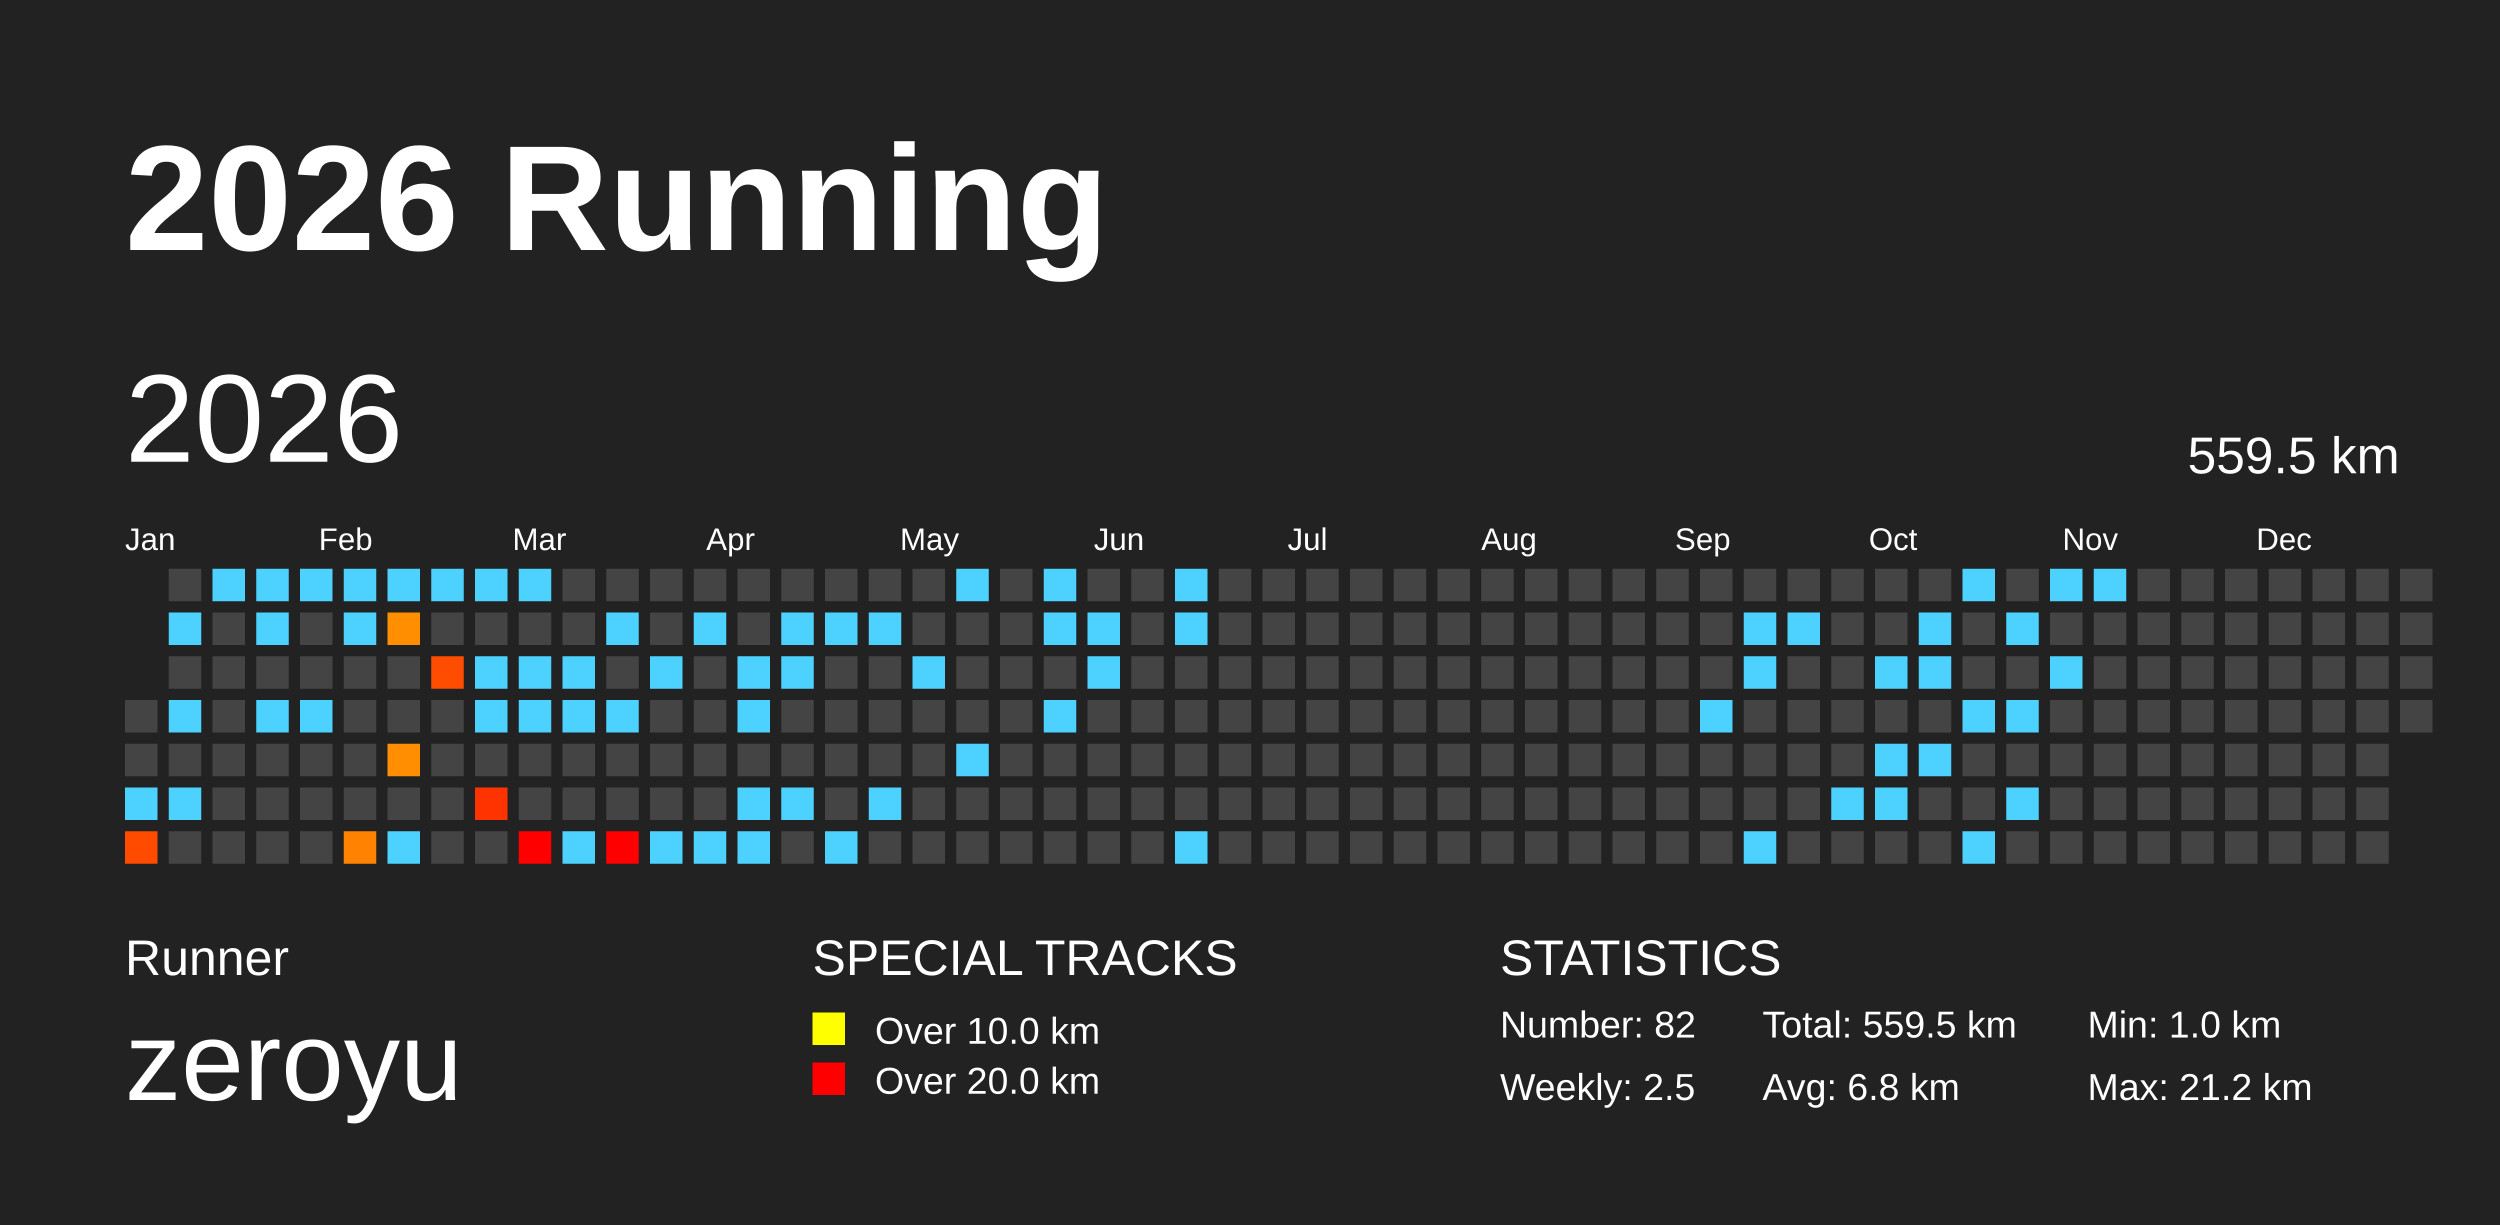
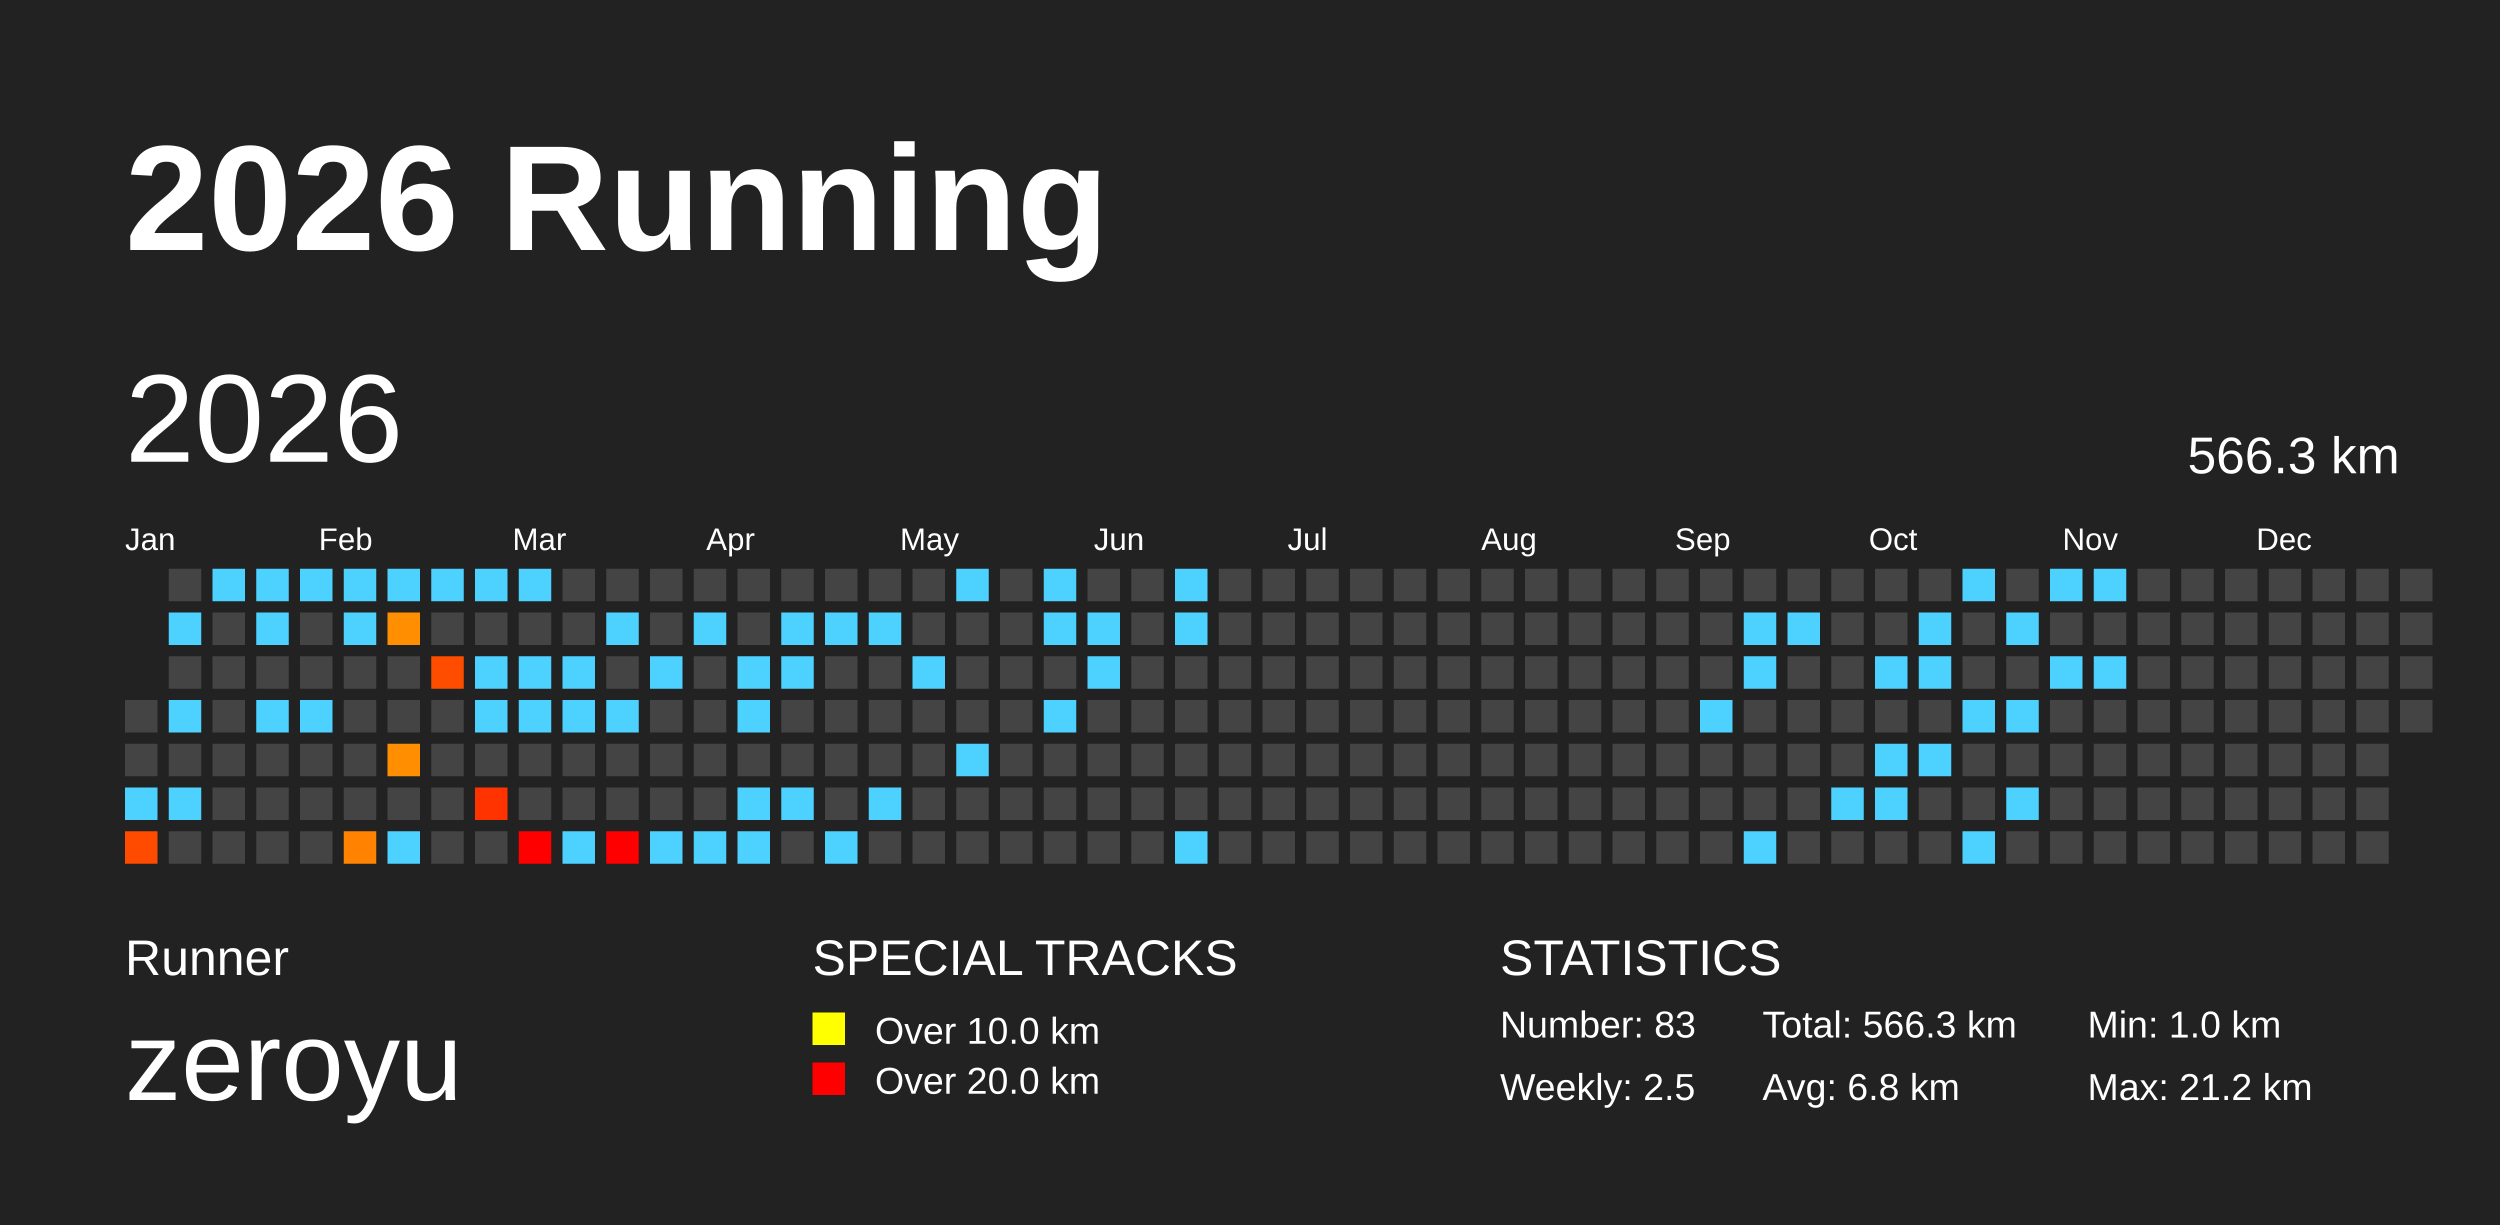
<svg xmlns="http://www.w3.org/2000/svg" baseProfile="full" height="98mm" version="1.1" viewBox="0,0,200,98" width="200mm">
  <defs>
    <pattern height="2" id="indoor-stripe" patternUnits="userSpaceOnUse" width="2">
      <line stroke="white" stroke-opacity="0.45" stroke-width="0.5" x1="0" x2="2" y1="2" y2="0" />
    </pattern>
  </defs>
  <rect fill="#222222" height="98" width="200" x="0" y="0" />
  <text fill="#FFFFFF" style="font-size:12px; font-family:Arial; font-weight:bold;" x="10" y="20">2026 Running</text>
  <text fill="#FFFFFF" style="font-size:4px; font-family:Arial" x="10" y="78">Runner</text>
  <text fill="#FFFFFF" style="font-size:9px; font-family:Arial" x="10" y="88">zeroyu</text>
  <text fill="#FFFFFF" style="font-size:4px; font-family:Arial" x="65" y="78">SPECIAL TRACKS</text>
  <rect fill="yellow" height="2.6" width="2.6" x="65" y="81" />
  <text fill="#FFFFFF" style="font-size:3px; font-family:Arial" x="70" y="83.5">Over 10.0 km</text>
  <rect fill="red" height="2.6" width="2.6" x="65" y="85" />
  <text fill="#FFFFFF" style="font-size:3px; font-family:Arial" x="70" y="87.5">Over 20.0 km</text>
  <text fill="#FFFFFF" style="font-size:4px; font-family:Arial" x="120" y="78">STATISTICS</text>
-   <text fill="#FFFFFF" style="font-size:3px; font-family:Arial" x="120" y="83">Number: 82</text>
+   <text fill="#FFFFFF" style="font-size:3px; font-family:Arial" x="120" y="83">Number: 83</text>
  <text fill="#FFFFFF" style="font-size:3px; font-family:Arial" x="120" y="88">Weekly: 2.5</text>
-   <text fill="#FFFFFF" style="font-size:3px; font-family:Arial" x="141" y="83">Total: 559.5 km</text>
+   <text fill="#FFFFFF" style="font-size:3px; font-family:Arial" x="141" y="83">Total: 566.3 km</text>
  <text fill="#FFFFFF" style="font-size:3px; font-family:Arial" x="141" y="88">Avg: 6.8 km</text>
  <text fill="#FFFFFF" style="font-size:3px; font-family:Arial" x="167" y="83">Min: 1.0 km</text>
  <text fill="#FFFFFF" style="font-size:3px; font-family:Arial" x="167" y="88">Max: 21.2 km</text>
  <text dominant-baseline="hanging" fill="#FFFFFF" style="font-size:10.0px; font-family:Arial;" x="10" y="30">2026</text>
-   <text dominant-baseline="hanging" fill="#FFFFFF" style="font-size:4.125px; font-family:Arial;" x="175" y="35">559.5 km</text>
+   <text dominant-baseline="hanging" fill="#FFFFFF" style="font-size:4.125px; font-family:Arial;" x="175" y="35">566.3 km</text>
  <text fill="#FFFFFF" style="font-size:2.5px; font-family:Arial" x="10.0" y="44">Jan</text>
  <text fill="#FFFFFF" style="font-size:2.5px; font-family:Arial" x="25.5" y="44">Feb</text>
  <text fill="#FFFFFF" style="font-size:2.5px; font-family:Arial" x="41.0" y="44">Mar</text>
  <text fill="#FFFFFF" style="font-size:2.5px; font-family:Arial" x="56.5" y="44">Apr</text>
  <text fill="#FFFFFF" style="font-size:2.5px; font-family:Arial" x="72.0" y="44">May</text>
  <text fill="#FFFFFF" style="font-size:2.5px; font-family:Arial" x="87.5" y="44">Jun</text>
  <text fill="#FFFFFF" style="font-size:2.5px; font-family:Arial" x="103.0" y="44">Jul</text>
  <text fill="#FFFFFF" style="font-size:2.5px; font-family:Arial" x="118.5" y="44">Aug</text>
  <text fill="#FFFFFF" style="font-size:2.5px; font-family:Arial" x="134.0" y="44">Sep</text>
  <text fill="#FFFFFF" style="font-size:2.5px; font-family:Arial" x="149.5" y="44">Oct</text>
  <text fill="#FFFFFF" style="font-size:2.5px; font-family:Arial" x="165.0" y="44">Nov</text>
  <text fill="#FFFFFF" style="font-size:2.5px; font-family:Arial" x="180.5" y="44">Dec</text>
  <rect fill="#444444" height="2.6" width="2.6" x="10.0" y="56.0" />
  <rect fill="#444444" height="2.6" width="2.6" x="10.0" y="59.5" />
  <rect fill="#4dd2ff" height="2.6" width="2.6" x="10.0" y="63.0" />
  <rect fill="#ff4b00" height="2.6" width="2.6" x="10.0" y="66.5" />
  <rect fill="#444444" height="2.6" width="2.6" x="13.5" y="45.5" />
  <rect fill="#4dd2ff" height="2.6" width="2.6" x="13.5" y="49.0" />
  <rect fill="#444444" height="2.6" width="2.6" x="13.5" y="52.5" />
  <rect fill="#4dd2ff" height="2.6" width="2.6" x="13.5" y="56.0" />
  <rect fill="#444444" height="2.6" width="2.6" x="13.5" y="59.5" />
  <rect fill="#4dd2ff" height="2.6" width="2.6" x="13.5" y="63.0" />
  <rect fill="#444444" height="2.6" width="2.6" x="13.5" y="66.5" />
  <rect fill="#4dd2ff" height="2.6" width="2.6" x="17.0" y="45.5" />
  <rect fill="#444444" height="2.6" width="2.6" x="17.0" y="49.0" />
  <rect fill="#444444" height="2.6" width="2.6" x="17.0" y="52.5" />
  <rect fill="#444444" height="2.6" width="2.6" x="17.0" y="56.0" />
  <rect fill="#444444" height="2.6" width="2.6" x="17.0" y="59.5" />
  <rect fill="#444444" height="2.6" width="2.6" x="17.0" y="63.0" />
  <rect fill="#444444" height="2.6" width="2.6" x="17.0" y="66.5" />
  <rect fill="#4dd2ff" height="2.6" width="2.6" x="20.5" y="45.5" />
  <rect fill="#4dd2ff" height="2.6" width="2.6" x="20.5" y="49.0" />
  <rect fill="#444444" height="2.6" width="2.6" x="20.5" y="52.5" />
  <rect fill="#4dd2ff" height="2.6" width="2.6" x="20.5" y="56.0" />
  <rect fill="#444444" height="2.6" width="2.6" x="20.5" y="59.5" />
  <rect fill="#444444" height="2.6" width="2.6" x="20.5" y="63.0" />
  <rect fill="#444444" height="2.6" width="2.6" x="20.5" y="66.5" />
  <rect fill="#4dd2ff" height="2.6" width="2.6" x="24.0" y="45.5" />
  <rect fill="#444444" height="2.6" width="2.6" x="24.0" y="49.0" />
  <rect fill="#444444" height="2.6" width="2.6" x="24.0" y="52.5" />
  <rect fill="#4dd2ff" height="2.6" width="2.6" x="24.0" y="56.0" />
  <rect fill="#444444" height="2.6" width="2.6" x="24.0" y="59.5" />
  <rect fill="#444444" height="2.6" width="2.6" x="24.0" y="63.0" />
  <rect fill="#444444" height="2.6" width="2.6" x="24.0" y="66.5" />
  <rect fill="#4dd2ff" height="2.6" width="2.6" x="27.5" y="45.5" />
  <rect fill="#4dd2ff" height="2.6" width="2.6" x="27.5" y="49.0" />
  <rect fill="#444444" height="2.6" width="2.6" x="27.5" y="52.5" />
  <rect fill="#444444" height="2.6" width="2.6" x="27.5" y="56.0" />
  <rect fill="#444444" height="2.6" width="2.6" x="27.5" y="59.5" />
  <rect fill="#444444" height="2.6" width="2.6" x="27.5" y="63.0" />
  <rect fill="#ff8300" height="2.6" width="2.6" x="27.5" y="66.5" />
  <rect fill="#4dd2ff" height="2.6" width="2.6" x="31.0" y="45.5" />
  <rect fill="#ff8e00" height="2.6" width="2.6" x="31.0" y="49.0" />
  <rect fill="#444444" height="2.6" width="2.6" x="31.0" y="52.5" />
  <rect fill="#444444" height="2.6" width="2.6" x="31.0" y="56.0" />
  <rect fill="#ff8e00" height="2.6" width="2.6" x="31.0" y="59.5" />
  <rect fill="#444444" height="2.6" width="2.6" x="31.0" y="63.0" />
  <rect fill="#4dd2ff" height="2.6" width="2.6" x="31.0" y="66.5" />
  <rect fill="#4dd2ff" height="2.6" width="2.6" x="34.5" y="45.5" />
  <rect fill="#444444" height="2.6" width="2.6" x="34.5" y="49.0" />
  <rect fill="#ff4d00" height="2.6" width="2.6" x="34.5" y="52.5" />
  <rect fill="#444444" height="2.6" width="2.6" x="34.5" y="56.0" />
  <rect fill="#444444" height="2.6" width="2.6" x="34.5" y="59.5" />
  <rect fill="#444444" height="2.6" width="2.6" x="34.5" y="63.0" />
  <rect fill="#444444" height="2.6" width="2.6" x="34.5" y="66.5" />
  <rect fill="#4dd2ff" height="2.6" width="2.6" x="38.0" y="45.5" />
  <rect fill="#444444" height="2.6" width="2.6" x="38.0" y="49.0" />
  <rect fill="#4dd2ff" height="2.6" width="2.6" x="38.0" y="52.5" />
  <rect fill="#4dd2ff" height="2.6" width="2.6" x="38.0" y="56.0" />
  <rect fill="#444444" height="2.6" width="2.6" x="38.0" y="59.5" />
  <rect fill="#ff3300" height="2.6" width="2.6" x="38.0" y="63.0" />
  <rect fill="#444444" height="2.6" width="2.6" x="38.0" y="66.5" />
  <rect fill="#4dd2ff" height="2.6" width="2.6" x="41.5" y="45.5" />
  <rect fill="#444444" height="2.6" width="2.6" x="41.5" y="49.0" />
  <rect fill="#4dd2ff" height="2.6" width="2.6" x="41.5" y="52.5" />
  <rect fill="#4dd2ff" height="2.6" width="2.6" x="41.5" y="56.0" />
  <rect fill="#444444" height="2.6" width="2.6" x="41.5" y="59.5" />
  <rect fill="#444444" height="2.6" width="2.6" x="41.5" y="63.0" />
  <rect fill="red" height="2.6" width="2.6" x="41.5" y="66.5" />
  <rect fill="#444444" height="2.6" width="2.6" x="45.0" y="45.5" />
  <rect fill="#444444" height="2.6" width="2.6" x="45.0" y="49.0" />
  <rect fill="#4dd2ff" height="2.6" width="2.6" x="45.0" y="52.5" />
  <rect fill="#4dd2ff" height="2.6" width="2.6" x="45.0" y="56.0" />
  <rect fill="#444444" height="2.6" width="2.6" x="45.0" y="59.5" />
  <rect fill="#444444" height="2.6" width="2.6" x="45.0" y="63.0" />
  <rect fill="#4dd2ff" height="2.6" width="2.6" x="45.0" y="66.5" />
  <rect fill="#444444" height="2.6" width="2.6" x="48.5" y="45.5" />
  <rect fill="#4dd2ff" height="2.6" width="2.6" x="48.5" y="49.0" />
  <rect fill="#444444" height="2.6" width="2.6" x="48.5" y="52.5" />
  <rect fill="#4dd2ff" height="2.6" width="2.6" x="48.5" y="56.0" />
  <rect fill="#444444" height="2.6" width="2.6" x="48.5" y="59.5" />
  <rect fill="#444444" height="2.6" width="2.6" x="48.5" y="63.0" />
  <rect fill="red" height="2.6" width="2.6" x="48.5" y="66.5" />
  <rect fill="#444444" height="2.6" width="2.6" x="52.0" y="45.5" />
  <rect fill="#444444" height="2.6" width="2.6" x="52.0" y="49.0" />
  <rect fill="#4dd2ff" height="2.6" width="2.6" x="52.0" y="52.5" />
  <rect fill="#444444" height="2.6" width="2.6" x="52.0" y="56.0" />
  <rect fill="#444444" height="2.6" width="2.6" x="52.0" y="59.5" />
  <rect fill="#444444" height="2.6" width="2.6" x="52.0" y="63.0" />
  <rect fill="#4dd2ff" height="2.6" width="2.6" x="52.0" y="66.5" />
  <rect fill="#444444" height="2.6" width="2.6" x="55.5" y="45.5" />
  <rect fill="#4dd2ff" height="2.6" width="2.6" x="55.5" y="49.0" />
  <rect fill="#444444" height="2.6" width="2.6" x="55.5" y="52.5" />
  <rect fill="#444444" height="2.6" width="2.6" x="55.5" y="56.0" />
  <rect fill="#444444" height="2.6" width="2.6" x="55.5" y="59.5" />
  <rect fill="#444444" height="2.6" width="2.6" x="55.5" y="63.0" />
  <rect fill="#4dd2ff" height="2.6" width="2.6" x="55.5" y="66.5" />
  <rect fill="#444444" height="2.6" width="2.6" x="59.0" y="45.5" />
  <rect fill="#444444" height="2.6" width="2.6" x="59.0" y="49.0" />
  <rect fill="#4dd2ff" height="2.6" width="2.6" x="59.0" y="52.5" />
  <rect fill="#4dd2ff" height="2.6" width="2.6" x="59.0" y="56.0" />
  <rect fill="#444444" height="2.6" width="2.6" x="59.0" y="59.5" />
  <rect fill="#4dd2ff" height="2.6" width="2.6" x="59.0" y="63.0" />
  <rect fill="#4dd2ff" height="2.6" width="2.6" x="59.0" y="66.5" />
  <rect fill="#444444" height="2.6" width="2.6" x="62.5" y="45.5" />
  <rect fill="#4dd2ff" height="2.6" width="2.6" x="62.5" y="49.0" />
  <rect fill="#4dd2ff" height="2.6" width="2.6" x="62.5" y="52.5" />
  <rect fill="#444444" height="2.6" width="2.6" x="62.5" y="56.0" />
  <rect fill="#444444" height="2.6" width="2.6" x="62.5" y="59.5" />
  <rect fill="#4dd2ff" height="2.6" width="2.6" x="62.5" y="63.0" />
  <rect fill="#444444" height="2.6" width="2.6" x="62.5" y="66.5" />
  <rect fill="#444444" height="2.6" width="2.6" x="66.0" y="45.5" />
  <rect fill="#4dd2ff" height="2.6" width="2.6" x="66.0" y="49.0" />
  <rect fill="#444444" height="2.6" width="2.6" x="66.0" y="52.5" />
  <rect fill="#444444" height="2.6" width="2.6" x="66.0" y="56.0" />
  <rect fill="#444444" height="2.6" width="2.6" x="66.0" y="59.5" />
  <rect fill="#444444" height="2.6" width="2.6" x="66.0" y="63.0" />
  <rect fill="#4dd2ff" height="2.6" width="2.6" x="66.0" y="66.5" />
  <rect fill="#444444" height="2.6" width="2.6" x="69.5" y="45.5" />
  <rect fill="#4dd2ff" height="2.6" width="2.6" x="69.5" y="49.0" />
  <rect fill="#444444" height="2.6" width="2.6" x="69.5" y="52.5" />
  <rect fill="#444444" height="2.6" width="2.6" x="69.5" y="56.0" />
  <rect fill="#444444" height="2.6" width="2.6" x="69.5" y="59.5" />
  <rect fill="#4dd2ff" height="2.6" width="2.6" x="69.5" y="63.0" />
  <rect fill="#444444" height="2.6" width="2.6" x="69.5" y="66.5" />
  <rect fill="#444444" height="2.6" width="2.6" x="73.0" y="45.5" />
  <rect fill="#444444" height="2.6" width="2.6" x="73.0" y="49.0" />
  <rect fill="#4dd2ff" height="2.6" width="2.6" x="73.0" y="52.5" />
  <rect fill="#444444" height="2.6" width="2.6" x="73.0" y="56.0" />
  <rect fill="#444444" height="2.6" width="2.6" x="73.0" y="59.5" />
  <rect fill="#444444" height="2.6" width="2.6" x="73.0" y="63.0" />
  <rect fill="#444444" height="2.6" width="2.6" x="73.0" y="66.5" />
  <rect fill="#4dd2ff" height="2.6" width="2.6" x="76.5" y="45.5" />
  <rect fill="#444444" height="2.6" width="2.6" x="76.5" y="49.0" />
  <rect fill="#444444" height="2.6" width="2.6" x="76.5" y="52.5" />
  <rect fill="#444444" height="2.6" width="2.6" x="76.5" y="56.0" />
  <rect fill="#4dd2ff" height="2.6" width="2.6" x="76.5" y="59.5" />
  <rect fill="#444444" height="2.6" width="2.6" x="76.5" y="63.0" />
  <rect fill="#444444" height="2.6" width="2.6" x="76.5" y="66.5" />
  <rect fill="#444444" height="2.6" width="2.6" x="80.0" y="45.5" />
  <rect fill="#444444" height="2.6" width="2.6" x="80.0" y="49.0" />
  <rect fill="#444444" height="2.6" width="2.6" x="80.0" y="52.5" />
  <rect fill="#444444" height="2.6" width="2.6" x="80.0" y="56.0" />
  <rect fill="#444444" height="2.6" width="2.6" x="80.0" y="59.5" />
  <rect fill="#444444" height="2.6" width="2.6" x="80.0" y="63.0" />
  <rect fill="#444444" height="2.6" width="2.6" x="80.0" y="66.5" />
  <rect fill="#4dd2ff" height="2.6" width="2.6" x="83.5" y="45.5" />
  <rect fill="#4dd2ff" height="2.6" width="2.6" x="83.5" y="49.0" />
  <rect fill="#444444" height="2.6" width="2.6" x="83.5" y="52.5" />
  <rect fill="#4dd2ff" height="2.6" width="2.6" x="83.5" y="56.0" />
  <rect fill="#444444" height="2.6" width="2.6" x="83.5" y="59.5" />
  <rect fill="#444444" height="2.6" width="2.6" x="83.5" y="63.0" />
  <rect fill="#444444" height="2.6" width="2.6" x="83.5" y="66.5" />
  <rect fill="#444444" height="2.6" width="2.6" x="87.0" y="45.5" />
  <rect fill="#4dd2ff" height="2.6" width="2.6" x="87.0" y="49.0" />
  <rect fill="#4dd2ff" height="2.6" width="2.6" x="87.0" y="52.5" />
  <rect fill="#444444" height="2.6" width="2.6" x="87.0" y="56.0" />
  <rect fill="#444444" height="2.6" width="2.6" x="87.0" y="59.5" />
  <rect fill="#444444" height="2.6" width="2.6" x="87.0" y="63.0" />
  <rect fill="#444444" height="2.6" width="2.6" x="87.0" y="66.5" />
  <rect fill="#444444" height="2.6" width="2.6" x="90.5" y="45.5" />
  <rect fill="#444444" height="2.6" width="2.6" x="90.5" y="49.0" />
  <rect fill="#444444" height="2.6" width="2.6" x="90.5" y="52.5" />
  <rect fill="#444444" height="2.6" width="2.6" x="90.5" y="56.0" />
  <rect fill="#444444" height="2.6" width="2.6" x="90.5" y="59.5" />
  <rect fill="#444444" height="2.6" width="2.6" x="90.5" y="63.0" />
  <rect fill="#444444" height="2.6" width="2.6" x="90.5" y="66.5" />
  <rect fill="#4dd2ff" height="2.6" width="2.6" x="94.0" y="45.5" />
  <rect fill="#4dd2ff" height="2.6" width="2.6" x="94.0" y="49.0" />
  <rect fill="#444444" height="2.6" width="2.6" x="94.0" y="52.5" />
  <rect fill="#444444" height="2.6" width="2.6" x="94.0" y="56.0" />
  <rect fill="#444444" height="2.6" width="2.6" x="94.0" y="59.5" />
  <rect fill="#444444" height="2.6" width="2.6" x="94.0" y="63.0" />
  <rect fill="#4dd2ff" height="2.6" width="2.6" x="94.0" y="66.5" />
  <rect fill="#444444" height="2.6" width="2.6" x="97.5" y="45.5" />
  <rect fill="#444444" height="2.6" width="2.6" x="97.5" y="49.0" />
  <rect fill="#444444" height="2.6" width="2.6" x="97.5" y="52.5" />
  <rect fill="#444444" height="2.6" width="2.6" x="97.5" y="56.0" />
  <rect fill="#444444" height="2.6" width="2.6" x="97.5" y="59.5" />
  <rect fill="#444444" height="2.6" width="2.6" x="97.5" y="63.0" />
  <rect fill="#444444" height="2.6" width="2.6" x="97.5" y="66.5" />
  <rect fill="#444444" height="2.6" width="2.6" x="101.0" y="45.5" />
  <rect fill="#444444" height="2.6" width="2.6" x="101.0" y="49.0" />
  <rect fill="#444444" height="2.6" width="2.6" x="101.0" y="52.5" />
  <rect fill="#444444" height="2.6" width="2.6" x="101.0" y="56.0" />
  <rect fill="#444444" height="2.6" width="2.6" x="101.0" y="59.5" />
  <rect fill="#444444" height="2.6" width="2.6" x="101.0" y="63.0" />
  <rect fill="#444444" height="2.6" width="2.6" x="101.0" y="66.5" />
  <rect fill="#444444" height="2.6" width="2.6" x="104.5" y="45.5" />
  <rect fill="#444444" height="2.6" width="2.6" x="104.5" y="49.0" />
  <rect fill="#444444" height="2.6" width="2.6" x="104.5" y="52.5" />
  <rect fill="#444444" height="2.6" width="2.6" x="104.5" y="56.0" />
  <rect fill="#444444" height="2.6" width="2.6" x="104.5" y="59.5" />
  <rect fill="#444444" height="2.6" width="2.6" x="104.5" y="63.0" />
  <rect fill="#444444" height="2.6" width="2.6" x="104.5" y="66.5" />
  <rect fill="#444444" height="2.6" width="2.6" x="108.0" y="45.5" />
  <rect fill="#444444" height="2.6" width="2.6" x="108.0" y="49.0" />
  <rect fill="#444444" height="2.6" width="2.6" x="108.0" y="52.5" />
  <rect fill="#444444" height="2.6" width="2.6" x="108.0" y="56.0" />
  <rect fill="#444444" height="2.6" width="2.6" x="108.0" y="59.5" />
  <rect fill="#444444" height="2.6" width="2.6" x="108.0" y="63.0" />
  <rect fill="#444444" height="2.6" width="2.6" x="108.0" y="66.5" />
  <rect fill="#444444" height="2.6" width="2.6" x="111.5" y="45.5" />
  <rect fill="#444444" height="2.6" width="2.6" x="111.5" y="49.0" />
  <rect fill="#444444" height="2.6" width="2.6" x="111.5" y="52.5" />
  <rect fill="#444444" height="2.6" width="2.6" x="111.5" y="56.0" />
  <rect fill="#444444" height="2.6" width="2.6" x="111.5" y="59.5" />
  <rect fill="#444444" height="2.6" width="2.6" x="111.5" y="63.0" />
  <rect fill="#444444" height="2.6" width="2.6" x="111.5" y="66.5" />
  <rect fill="#444444" height="2.6" width="2.6" x="115.0" y="45.5" />
  <rect fill="#444444" height="2.6" width="2.6" x="115.0" y="49.0" />
  <rect fill="#444444" height="2.6" width="2.6" x="115.0" y="52.5" />
  <rect fill="#444444" height="2.6" width="2.6" x="115.0" y="56.0" />
  <rect fill="#444444" height="2.6" width="2.6" x="115.0" y="59.5" />
  <rect fill="#444444" height="2.6" width="2.6" x="115.0" y="63.0" />
  <rect fill="#444444" height="2.6" width="2.6" x="115.0" y="66.5" />
  <rect fill="#444444" height="2.6" width="2.6" x="118.5" y="45.5" />
  <rect fill="#444444" height="2.6" width="2.6" x="118.5" y="49.0" />
  <rect fill="#444444" height="2.6" width="2.6" x="118.5" y="52.5" />
  <rect fill="#444444" height="2.6" width="2.6" x="118.5" y="56.0" />
  <rect fill="#444444" height="2.6" width="2.6" x="118.5" y="59.5" />
  <rect fill="#444444" height="2.6" width="2.6" x="118.5" y="63.0" />
  <rect fill="#444444" height="2.6" width="2.6" x="118.5" y="66.5" />
  <rect fill="#444444" height="2.6" width="2.6" x="122.0" y="45.5" />
  <rect fill="#444444" height="2.6" width="2.6" x="122.0" y="49.0" />
  <rect fill="#444444" height="2.6" width="2.6" x="122.0" y="52.5" />
  <rect fill="#444444" height="2.6" width="2.6" x="122.0" y="56.0" />
  <rect fill="#444444" height="2.6" width="2.6" x="122.0" y="59.5" />
  <rect fill="#444444" height="2.6" width="2.6" x="122.0" y="63.0" />
  <rect fill="#444444" height="2.6" width="2.6" x="122.0" y="66.5" />
  <rect fill="#444444" height="2.6" width="2.6" x="125.5" y="45.5" />
  <rect fill="#444444" height="2.6" width="2.6" x="125.5" y="49.0" />
  <rect fill="#444444" height="2.6" width="2.6" x="125.5" y="52.5" />
  <rect fill="#444444" height="2.6" width="2.6" x="125.5" y="56.0" />
  <rect fill="#444444" height="2.6" width="2.6" x="125.5" y="59.5" />
  <rect fill="#444444" height="2.6" width="2.6" x="125.5" y="63.0" />
  <rect fill="#444444" height="2.6" width="2.6" x="125.5" y="66.5" />
  <rect fill="#444444" height="2.6" width="2.6" x="129.0" y="45.5" />
  <rect fill="#444444" height="2.6" width="2.6" x="129.0" y="49.0" />
  <rect fill="#444444" height="2.6" width="2.6" x="129.0" y="52.5" />
  <rect fill="#444444" height="2.6" width="2.6" x="129.0" y="56.0" />
  <rect fill="#444444" height="2.6" width="2.6" x="129.0" y="59.5" />
  <rect fill="#444444" height="2.6" width="2.6" x="129.0" y="63.0" />
  <rect fill="#444444" height="2.6" width="2.6" x="129.0" y="66.5" />
  <rect fill="#444444" height="2.6" width="2.6" x="132.5" y="45.5" />
  <rect fill="#444444" height="2.6" width="2.6" x="132.5" y="49.0" />
  <rect fill="#444444" height="2.6" width="2.6" x="132.5" y="52.5" />
  <rect fill="#444444" height="2.6" width="2.6" x="132.5" y="56.0" />
  <rect fill="#444444" height="2.6" width="2.6" x="132.5" y="59.5" />
  <rect fill="#444444" height="2.6" width="2.6" x="132.5" y="63.0" />
  <rect fill="#444444" height="2.6" width="2.6" x="132.5" y="66.5" />
  <rect fill="#444444" height="2.6" width="2.6" x="136.0" y="45.5" />
  <rect fill="#444444" height="2.6" width="2.6" x="136.0" y="49.0" />
  <rect fill="#444444" height="2.6" width="2.6" x="136.0" y="52.5" />
  <rect fill="#4dd2ff" height="2.6" width="2.6" x="136.0" y="56.0" />
  <rect fill="#444444" height="2.6" width="2.6" x="136.0" y="59.5" />
  <rect fill="#444444" height="2.6" width="2.6" x="136.0" y="63.0" />
  <rect fill="#444444" height="2.6" width="2.6" x="136.0" y="66.5" />
  <rect fill="#444444" height="2.6" width="2.6" x="139.5" y="45.5" />
  <rect fill="#4dd2ff" height="2.6" width="2.6" x="139.5" y="49.0" />
  <rect fill="#4dd2ff" height="2.6" width="2.6" x="139.5" y="52.5" />
  <rect fill="#444444" height="2.6" width="2.6" x="139.5" y="56.0" />
  <rect fill="#444444" height="2.6" width="2.6" x="139.5" y="59.5" />
  <rect fill="#444444" height="2.6" width="2.6" x="139.5" y="63.0" />
  <rect fill="#4dd2ff" height="2.6" width="2.6" x="139.5" y="66.5" />
  <rect fill="#444444" height="2.6" width="2.6" x="143.0" y="45.5" />
  <rect fill="#4dd2ff" height="2.6" width="2.6" x="143.0" y="49.0" />
  <rect fill="#444444" height="2.6" width="2.6" x="143.0" y="52.5" />
  <rect fill="#444444" height="2.6" width="2.6" x="143.0" y="56.0" />
  <rect fill="#444444" height="2.6" width="2.6" x="143.0" y="59.5" />
  <rect fill="#444444" height="2.6" width="2.6" x="143.0" y="63.0" />
  <rect fill="#444444" height="2.6" width="2.6" x="143.0" y="66.5" />
  <rect fill="#444444" height="2.6" width="2.6" x="146.5" y="45.5" />
  <rect fill="#444444" height="2.6" width="2.6" x="146.5" y="49.0" />
  <rect fill="#444444" height="2.6" width="2.6" x="146.5" y="52.5" />
  <rect fill="#444444" height="2.6" width="2.6" x="146.5" y="56.0" />
  <rect fill="#444444" height="2.6" width="2.6" x="146.5" y="59.5" />
  <rect fill="#4dd2ff" height="2.6" width="2.6" x="146.5" y="63.0" />
  <rect fill="#444444" height="2.6" width="2.6" x="146.5" y="66.5" />
  <rect fill="#444444" height="2.6" width="2.6" x="150.0" y="45.5" />
  <rect fill="#444444" height="2.6" width="2.6" x="150.0" y="49.0" />
  <rect fill="#4dd2ff" height="2.6" width="2.6" x="150.0" y="52.5" />
  <rect fill="#444444" height="2.6" width="2.6" x="150.0" y="56.0" />
  <rect fill="#4dd2ff" height="2.6" width="2.6" x="150.0" y="59.5" />
  <rect fill="#4dd2ff" height="2.6" width="2.6" x="150.0" y="63.0" />
  <rect fill="#444444" height="2.6" width="2.6" x="150.0" y="66.5" />
  <rect fill="#444444" height="2.6" width="2.6" x="153.5" y="45.5" />
  <rect fill="#4dd2ff" height="2.6" width="2.6" x="153.5" y="49.0" />
  <rect fill="#4dd2ff" height="2.6" width="2.6" x="153.5" y="52.5" />
  <rect fill="#444444" height="2.6" width="2.6" x="153.5" y="56.0" />
  <rect fill="#4dd2ff" height="2.6" width="2.6" x="153.5" y="59.5" />
  <rect fill="#444444" height="2.6" width="2.6" x="153.5" y="63.0" />
  <rect fill="#444444" height="2.6" width="2.6" x="153.5" y="66.5" />
  <rect fill="#4dd2ff" height="2.6" width="2.6" x="157.0" y="45.5" />
  <rect fill="#444444" height="2.6" width="2.6" x="157.0" y="49.0" />
  <rect fill="#444444" height="2.6" width="2.6" x="157.0" y="52.5" />
  <rect fill="#4dd2ff" height="2.6" width="2.6" x="157.0" y="56.0" />
  <rect fill="#444444" height="2.6" width="2.6" x="157.0" y="59.5" />
  <rect fill="#444444" height="2.6" width="2.6" x="157.0" y="63.0" />
  <rect fill="#4dd2ff" height="2.6" width="2.6" x="157.0" y="66.5" />
  <rect fill="#444444" height="2.6" width="2.6" x="160.5" y="45.5" />
  <rect fill="#4dd2ff" height="2.6" width="2.6" x="160.5" y="49.0" />
  <rect fill="#444444" height="2.6" width="2.6" x="160.5" y="52.5" />
  <rect fill="#4dd2ff" height="2.6" width="2.6" x="160.5" y="56.0" />
  <rect fill="#444444" height="2.6" width="2.6" x="160.5" y="59.5" />
  <rect fill="#4dd2ff" height="2.6" width="2.6" x="160.5" y="63.0" />
  <rect fill="#444444" height="2.6" width="2.6" x="160.5" y="66.5" />
  <rect fill="#4dd2ff" height="2.6" width="2.6" x="164.0" y="45.5" />
  <rect fill="#444444" height="2.6" width="2.6" x="164.0" y="49.0" />
  <rect fill="#4dd2ff" height="2.6" width="2.6" x="164.0" y="52.5" />
  <rect fill="#444444" height="2.6" width="2.6" x="164.0" y="56.0" />
  <rect fill="#444444" height="2.6" width="2.6" x="164.0" y="59.5" />
  <rect fill="#444444" height="2.6" width="2.6" x="164.0" y="63.0" />
  <rect fill="#444444" height="2.6" width="2.6" x="164.0" y="66.5" />
  <rect fill="#4dd2ff" height="2.6" width="2.6" x="167.5" y="45.5" />
  <rect fill="#444444" height="2.6" width="2.6" x="167.5" y="49.0" />
-   <rect fill="#444444" height="2.6" width="2.6" x="167.5" y="52.5" />
+   <rect fill="#4dd2ff" height="2.6" width="2.6" x="167.5" y="52.5" />
  <rect fill="#444444" height="2.6" width="2.6" x="167.5" y="56.0" />
  <rect fill="#444444" height="2.6" width="2.6" x="167.5" y="59.5" />
  <rect fill="#444444" height="2.6" width="2.6" x="167.5" y="63.0" />
  <rect fill="#444444" height="2.6" width="2.6" x="167.5" y="66.5" />
  <rect fill="#444444" height="2.6" width="2.6" x="171.0" y="45.5" />
  <rect fill="#444444" height="2.6" width="2.6" x="171.0" y="49.0" />
  <rect fill="#444444" height="2.6" width="2.6" x="171.0" y="52.5" />
  <rect fill="#444444" height="2.6" width="2.6" x="171.0" y="56.0" />
  <rect fill="#444444" height="2.6" width="2.6" x="171.0" y="59.5" />
  <rect fill="#444444" height="2.6" width="2.6" x="171.0" y="63.0" />
  <rect fill="#444444" height="2.6" width="2.6" x="171.0" y="66.5" />
  <rect fill="#444444" height="2.6" width="2.6" x="174.5" y="45.5" />
  <rect fill="#444444" height="2.6" width="2.6" x="174.5" y="49.0" />
  <rect fill="#444444" height="2.6" width="2.6" x="174.5" y="52.5" />
  <rect fill="#444444" height="2.6" width="2.6" x="174.5" y="56.0" />
  <rect fill="#444444" height="2.6" width="2.6" x="174.5" y="59.5" />
  <rect fill="#444444" height="2.6" width="2.6" x="174.5" y="63.0" />
  <rect fill="#444444" height="2.6" width="2.6" x="174.5" y="66.5" />
  <rect fill="#444444" height="2.6" width="2.6" x="178.0" y="45.5" />
  <rect fill="#444444" height="2.6" width="2.6" x="178.0" y="49.0" />
  <rect fill="#444444" height="2.6" width="2.6" x="178.0" y="52.5" />
  <rect fill="#444444" height="2.6" width="2.6" x="178.0" y="56.0" />
  <rect fill="#444444" height="2.6" width="2.6" x="178.0" y="59.5" />
  <rect fill="#444444" height="2.6" width="2.6" x="178.0" y="63.0" />
  <rect fill="#444444" height="2.6" width="2.6" x="178.0" y="66.5" />
  <rect fill="#444444" height="2.6" width="2.6" x="181.5" y="45.5" />
  <rect fill="#444444" height="2.6" width="2.6" x="181.5" y="49.0" />
  <rect fill="#444444" height="2.6" width="2.6" x="181.5" y="52.5" />
  <rect fill="#444444" height="2.6" width="2.6" x="181.5" y="56.0" />
  <rect fill="#444444" height="2.6" width="2.6" x="181.5" y="59.5" />
  <rect fill="#444444" height="2.6" width="2.6" x="181.5" y="63.0" />
  <rect fill="#444444" height="2.6" width="2.6" x="181.5" y="66.5" />
  <rect fill="#444444" height="2.6" width="2.6" x="185.0" y="45.5" />
  <rect fill="#444444" height="2.6" width="2.6" x="185.0" y="49.0" />
  <rect fill="#444444" height="2.6" width="2.6" x="185.0" y="52.5" />
  <rect fill="#444444" height="2.6" width="2.6" x="185.0" y="56.0" />
  <rect fill="#444444" height="2.6" width="2.6" x="185.0" y="59.5" />
  <rect fill="#444444" height="2.6" width="2.6" x="185.0" y="63.0" />
  <rect fill="#444444" height="2.6" width="2.6" x="185.0" y="66.5" />
  <rect fill="#444444" height="2.6" width="2.6" x="188.5" y="45.5" />
  <rect fill="#444444" height="2.6" width="2.6" x="188.5" y="49.0" />
  <rect fill="#444444" height="2.6" width="2.6" x="188.5" y="52.5" />
  <rect fill="#444444" height="2.6" width="2.6" x="188.5" y="56.0" />
  <rect fill="#444444" height="2.6" width="2.6" x="188.5" y="59.5" />
  <rect fill="#444444" height="2.6" width="2.6" x="188.5" y="63.0" />
  <rect fill="#444444" height="2.6" width="2.6" x="188.5" y="66.5" />
  <rect fill="#444444" height="2.6" width="2.6" x="192.0" y="45.5" />
  <rect fill="#444444" height="2.6" width="2.6" x="192.0" y="49.0" />
  <rect fill="#444444" height="2.6" width="2.6" x="192.0" y="52.5" />
  <rect fill="#444444" height="2.6" width="2.6" x="192.0" y="56.0" />
</svg>
